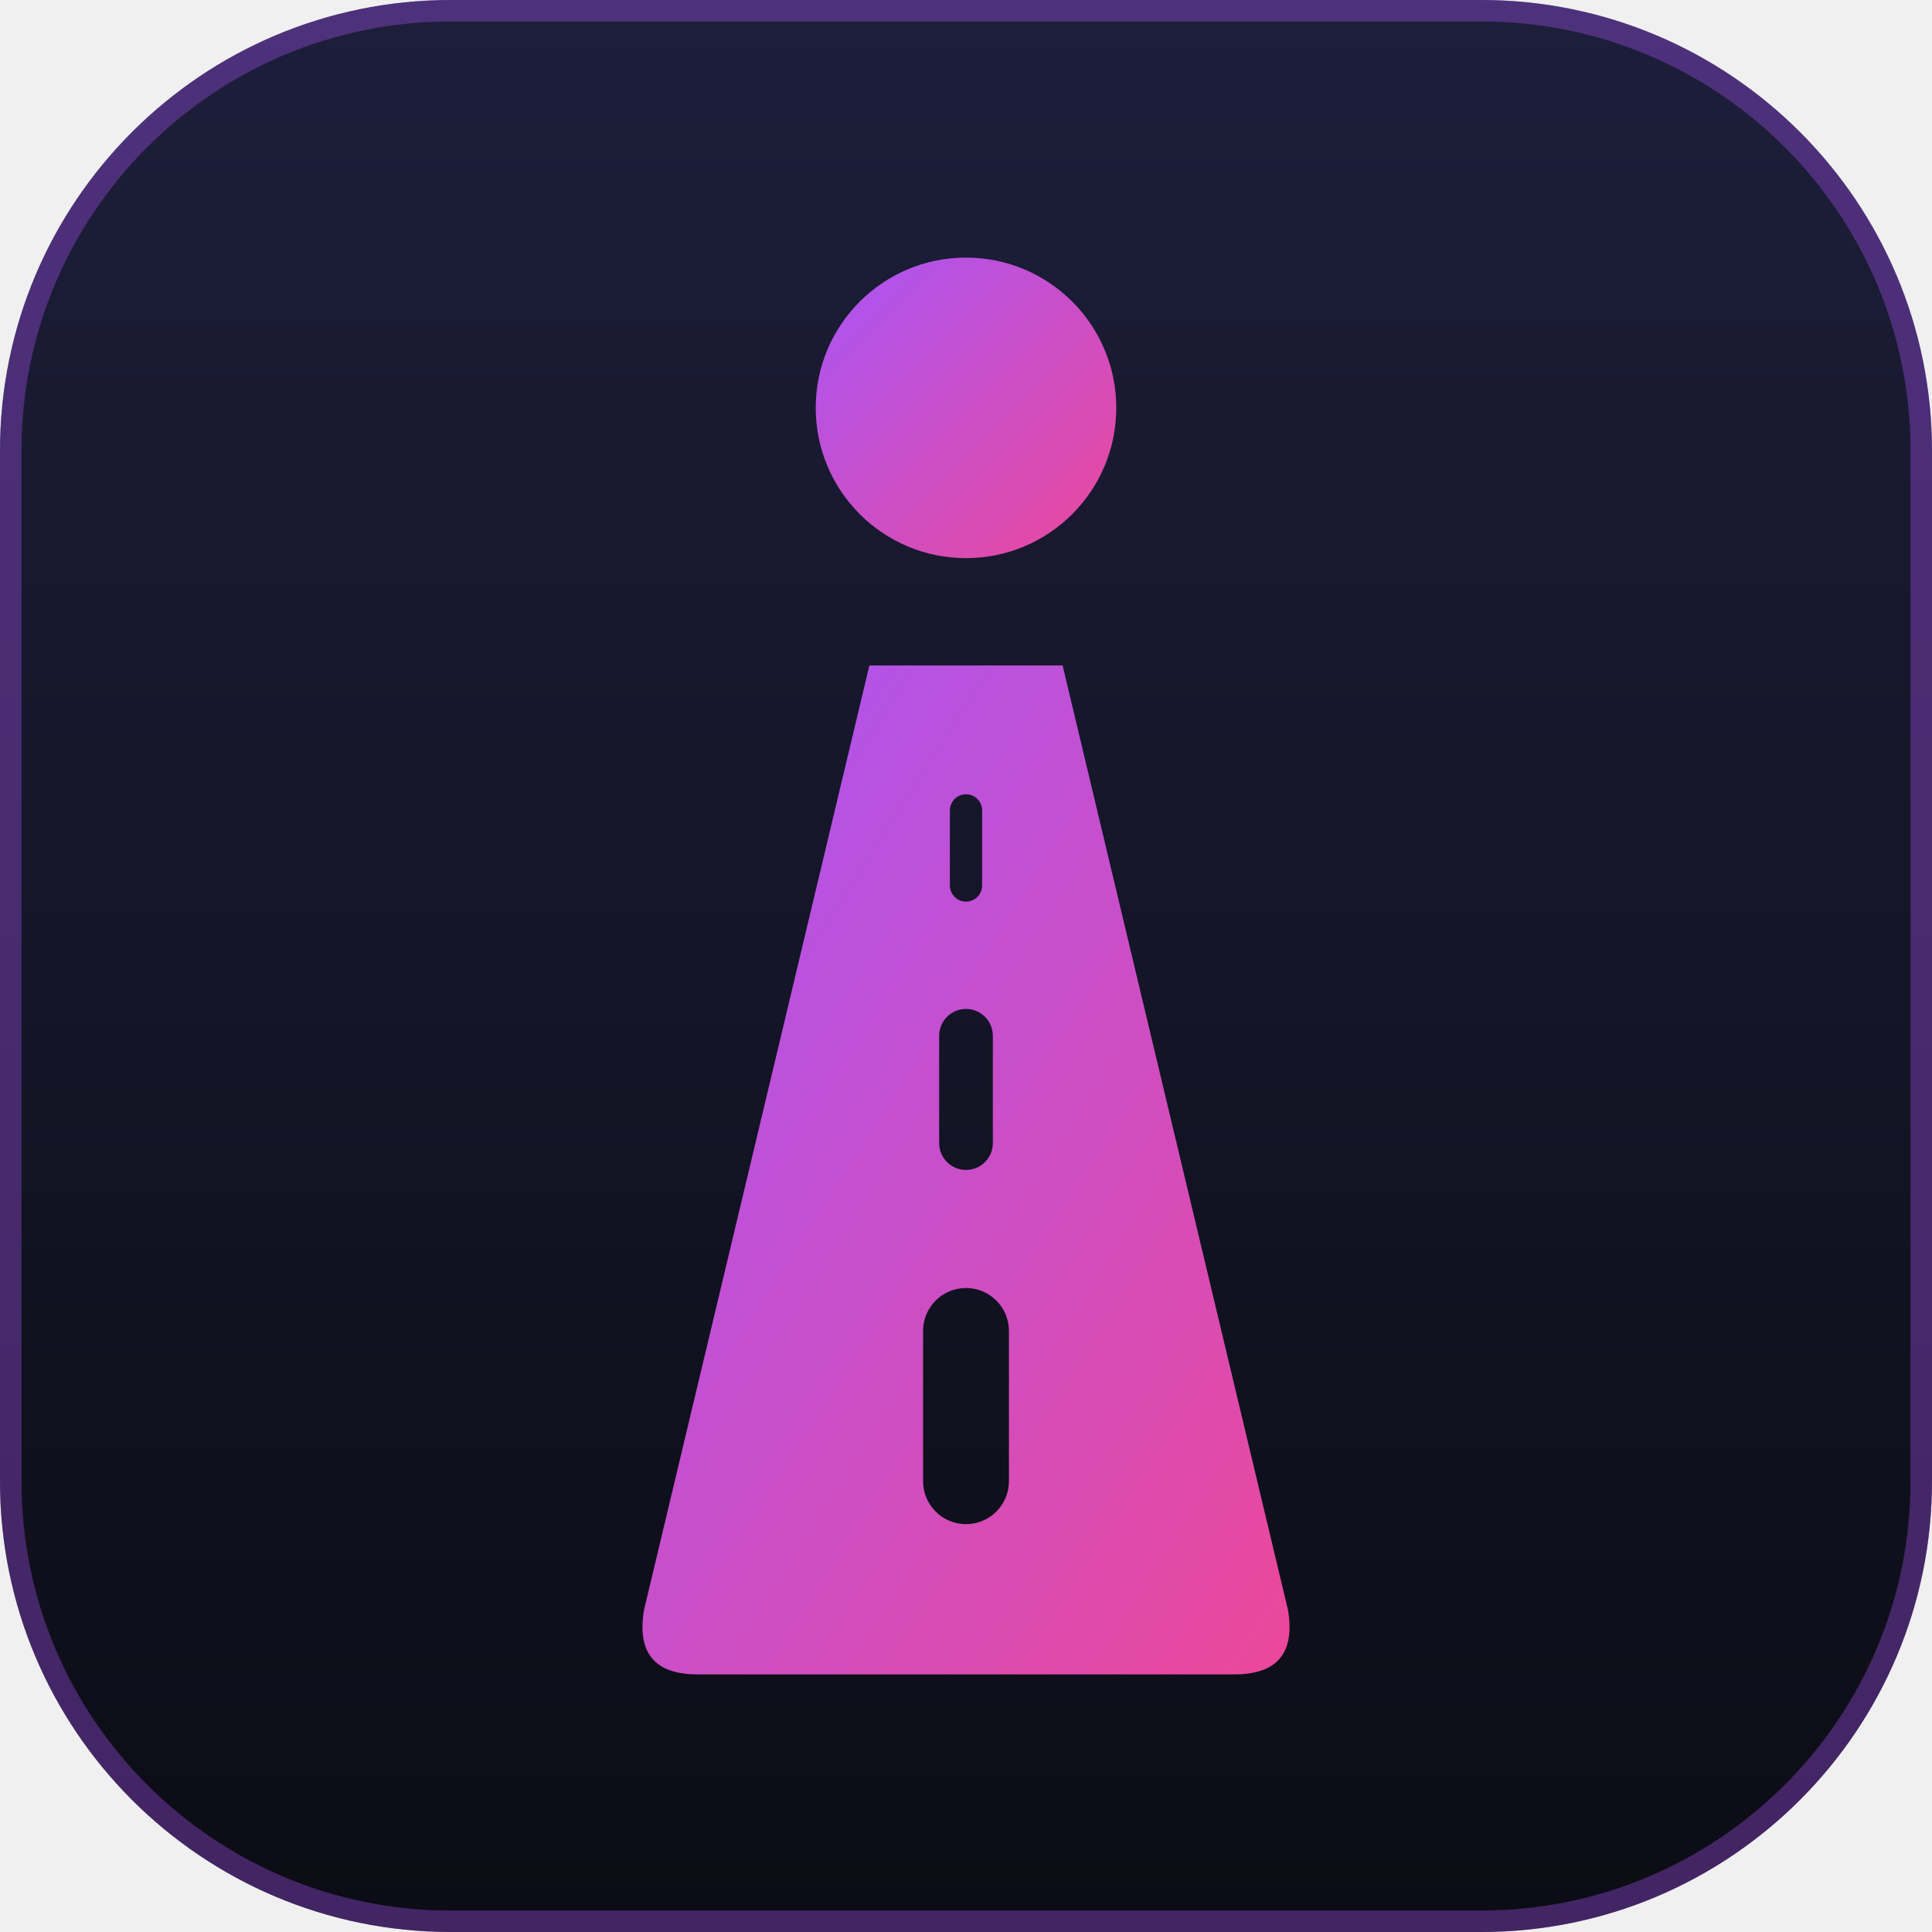
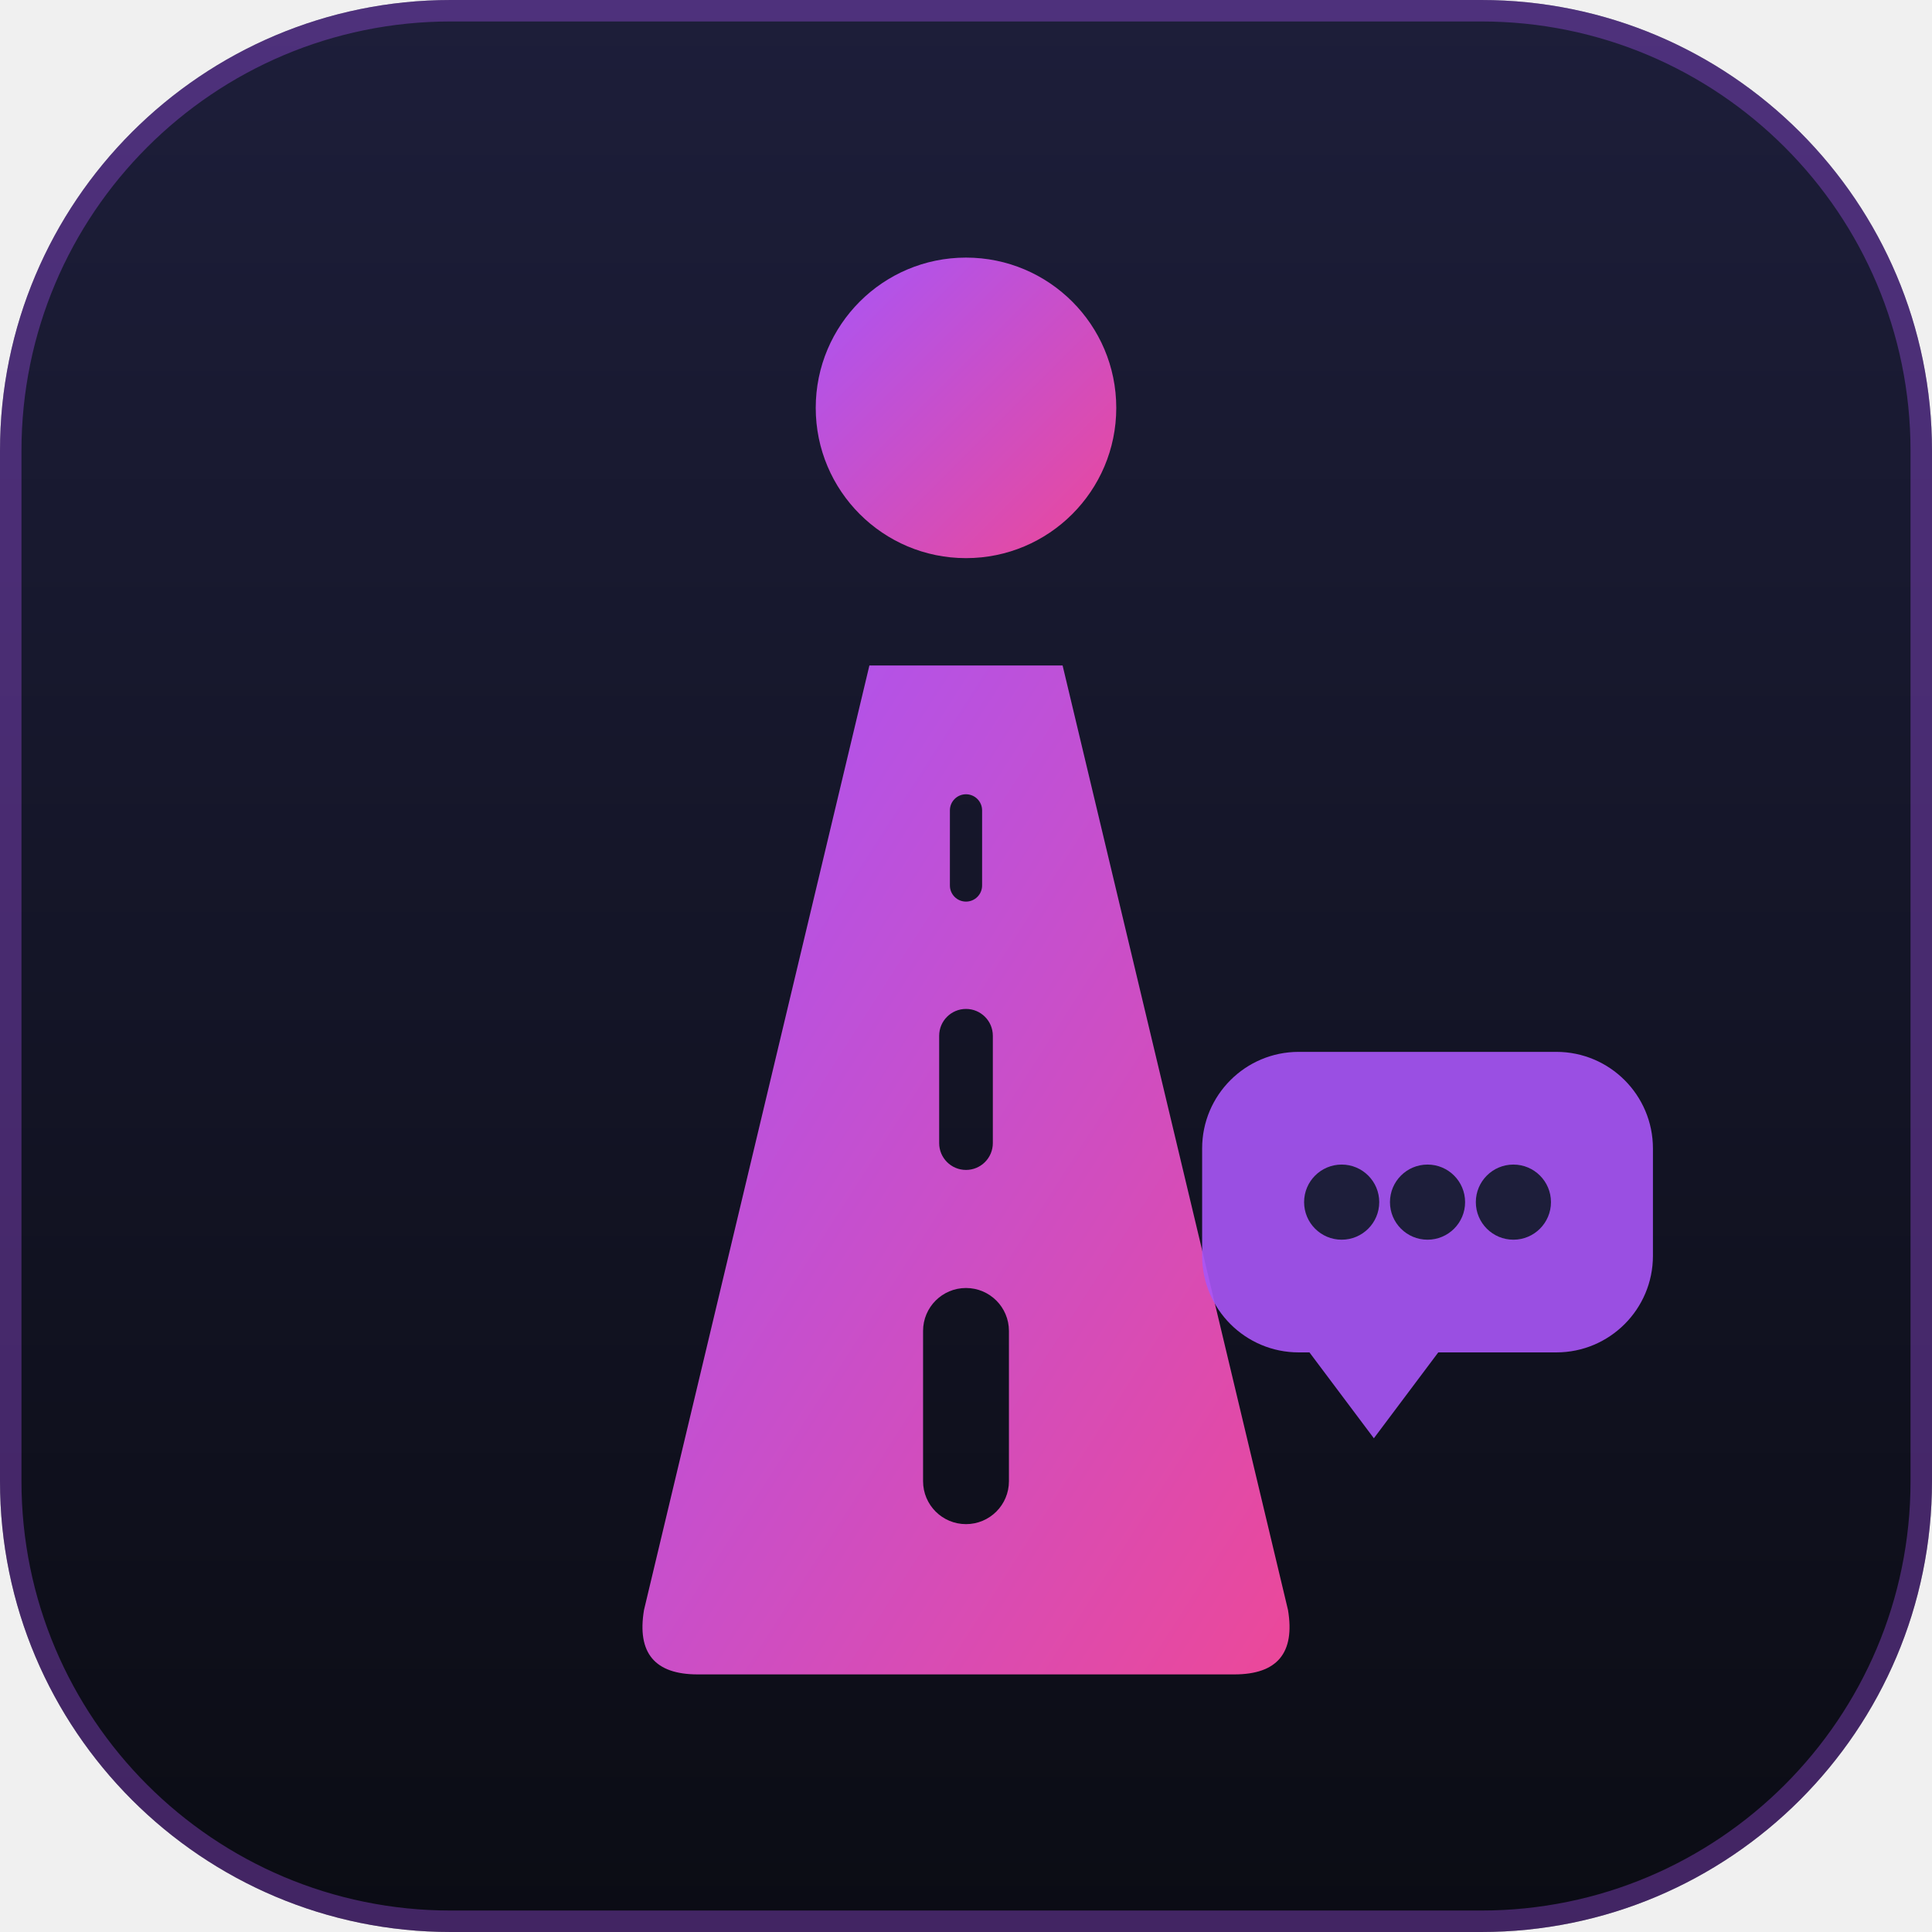
<svg xmlns="http://www.w3.org/2000/svg" viewBox="0 0 180 180">
  <defs>
    <linearGradient id="t" x1="0" y1="0" x2="0" y2="1">
      <stop offset="0" stop-color="#1d1e3a" />
      <stop offset="1" stop-color="#0b0c14" />
    </linearGradient>
    <linearGradient id="g" x1="0" y1="0" x2="1" y2="1">
      <stop offset="0" stop-color="#a855f7" />
      <stop offset="1" stop-color="#ec4899" />
    </linearGradient>
    <mask id="m">
      <rect width="180" height="180" fill="#fff" />
      <rect x="88.5" y="74" width="3" height="10" rx="1.5" fill="#000" />
      <rect x="87.5" y="94" width="5" height="15" rx="2.5" fill="#000" />
      <rect x="86" y="120" width="8" height="22" rx="4" fill="#000" />
    </mask>
  </defs>
  <rect width="180" height="180" rx="42" fill="url(#t)" />
  <rect x="1" y="1" width="178" height="178" rx="41" fill="none" stroke="#a855f7" stroke-opacity=".35" stroke-width="2" />
  <g mask="url(#m)" fill="url(#g)">
    <circle cx="90" cy="38" r="14" />
    <path d="M81 62H99L120 150Q121 156 115 156H65Q59 156 60 150Z" />
  </g>
+   <rect x="112" y="98" width="42" height="28" rx="9" fill="#a855f7" opacity=".9" />
+   <polygon points="122,126 128,134 134,126" fill="#a855f7" opacity=".9" />
+   <circle cx="125" cy="112" r="3.5" fill="#1d1e3a" />
+   <circle cx="133" cy="112" r="3.5" fill="#1d1e3a" />
+   <circle cx="141" cy="112" r="3.5" fill="#1d1e3a" />
</svg>
